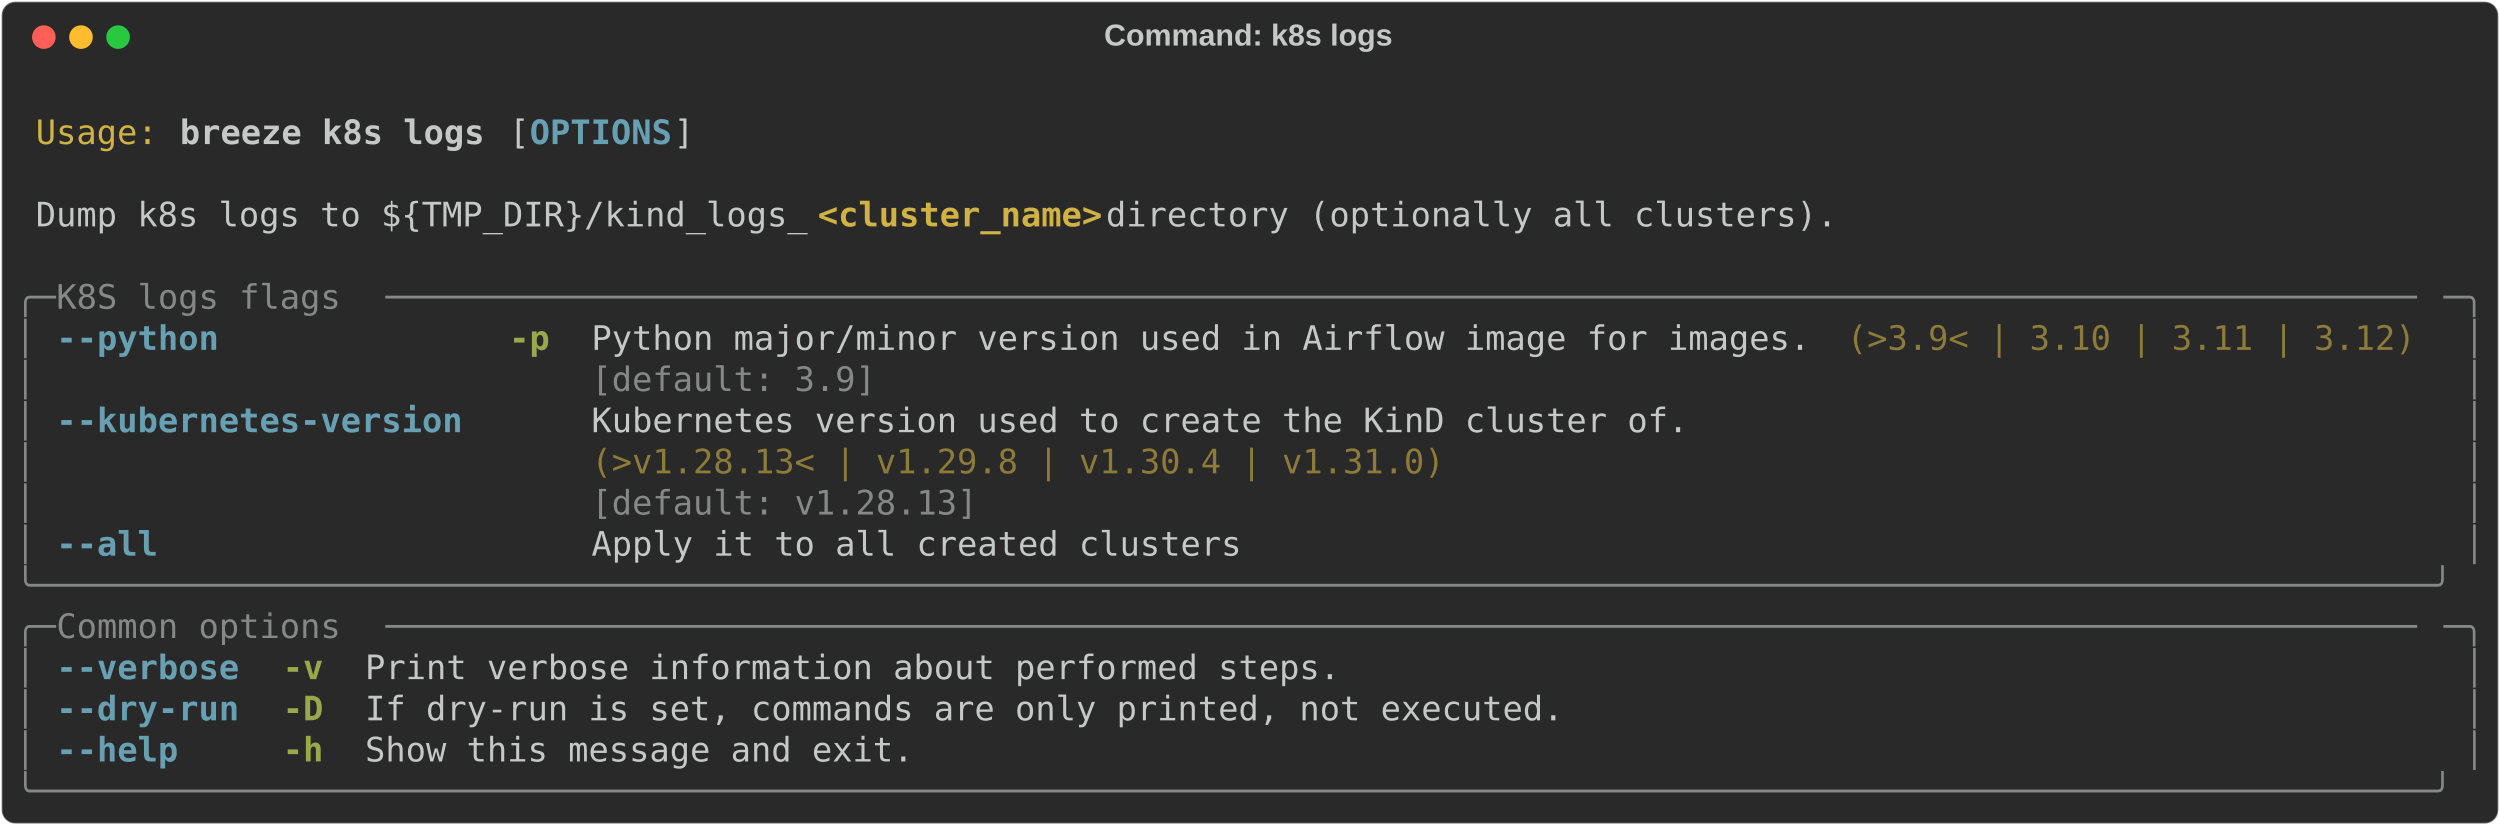
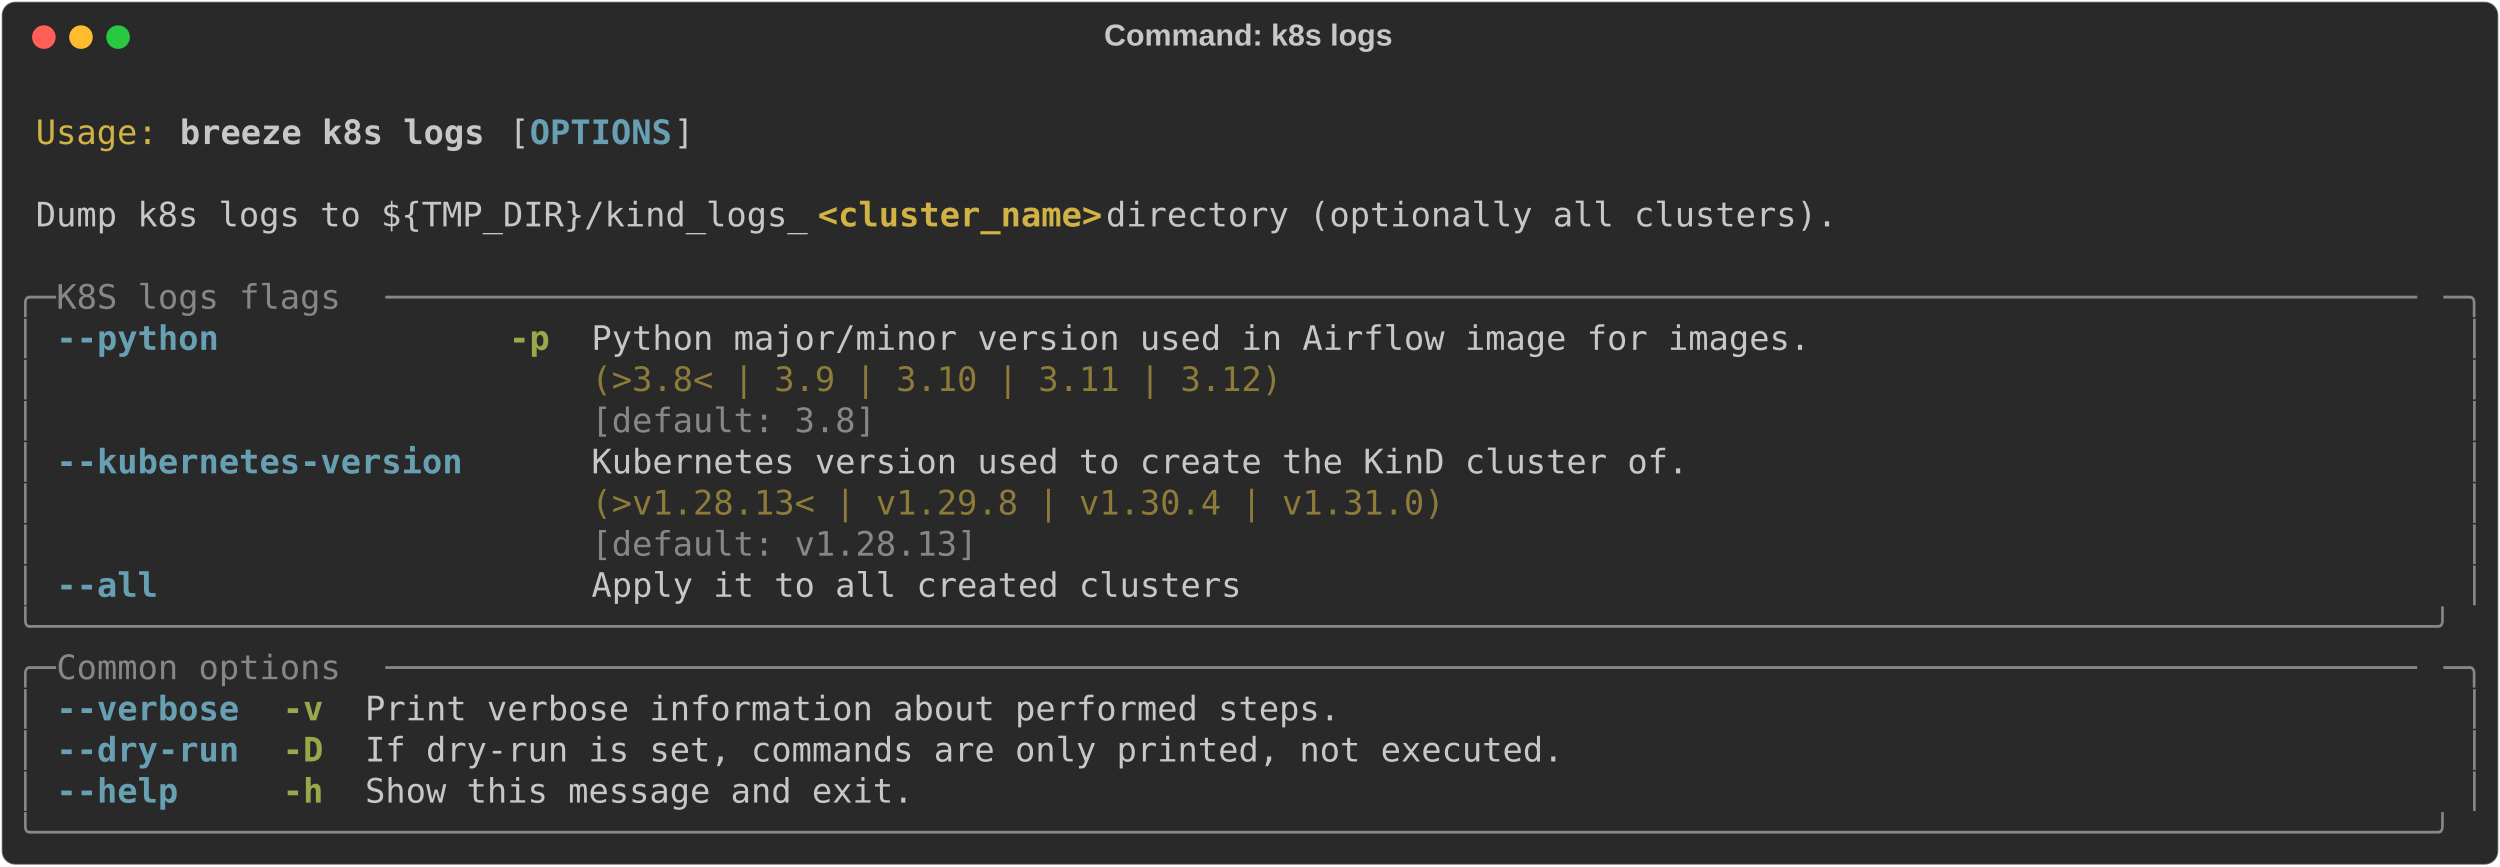
- <svg xmlns="http://www.w3.org/2000/svg" class="rich-terminal" viewBox="0 0 1482 489.2">
+ <svg xmlns="http://www.w3.org/2000/svg" class="rich-terminal" viewBox="0 0 1482 513.6">
  <style>

    @font-face {
        font-family: "Fira Code";
        src: local("FiraCode-Regular"),
                url("https://cdnjs.cloudflare.com/ajax/libs/firacode/6.2.0/woff2/FiraCode-Regular.woff2") format("woff2"),
                url("https://cdnjs.cloudflare.com/ajax/libs/firacode/6.2.0/woff/FiraCode-Regular.woff") format("woff");
        font-style: normal;
        font-weight: 400;
    }
    @font-face {
        font-family: "Fira Code";
        src: local("FiraCode-Bold"),
                url("https://cdnjs.cloudflare.com/ajax/libs/firacode/6.2.0/woff2/FiraCode-Bold.woff2") format("woff2"),
                url("https://cdnjs.cloudflare.com/ajax/libs/firacode/6.2.0/woff/FiraCode-Bold.woff") format("woff");
        font-style: bold;
        font-weight: 700;
    }

    .breeze-k8s-logs-matrix {
        font-family: Fira Code, monospace;
        font-size: 20px;
        line-height: 24.4px;
        font-variant-east-asian: full-width;
    }

    .breeze-k8s-logs-title {
        font-size: 18px;
        font-weight: bold;
        font-family: arial;
    }

    .breeze-k8s-logs-r1 { fill: #c5c8c6 }
.breeze-k8s-logs-r2 { fill: #d0b344 }
.breeze-k8s-logs-r3 { fill: #c5c8c6;font-weight: bold }
.breeze-k8s-logs-r4 { fill: #68a0b3;font-weight: bold }
.breeze-k8s-logs-r5 { fill: #d0b344;font-weight: bold }
.breeze-k8s-logs-r6 { fill: #868887 }
.breeze-k8s-logs-r7 { fill: #98a84b;font-weight: bold }
.breeze-k8s-logs-r8 { fill: #8d7b39 }
    </style>
  <defs>
    <clipPath id="breeze-k8s-logs-clip-terminal">
-       <rect x="0" y="0" width="1463.0" height="438.2" />
+       <rect x="0" y="0" width="1463.0" height="462.6" />
    </clipPath>
    <clipPath id="breeze-k8s-logs-line-0">
      <rect x="0" y="1.5" width="1464" height="24.65" />
    </clipPath>
    <clipPath id="breeze-k8s-logs-line-1">
      <rect x="0" y="25.9" width="1464" height="24.65" />
    </clipPath>
    <clipPath id="breeze-k8s-logs-line-2">
      <rect x="0" y="50.3" width="1464" height="24.65" />
    </clipPath>
    <clipPath id="breeze-k8s-logs-line-3">
      <rect x="0" y="74.7" width="1464" height="24.65" />
    </clipPath>
    <clipPath id="breeze-k8s-logs-line-4">
      <rect x="0" y="99.1" width="1464" height="24.65" />
    </clipPath>
    <clipPath id="breeze-k8s-logs-line-5">
      <rect x="0" y="123.5" width="1464" height="24.65" />
    </clipPath>
    <clipPath id="breeze-k8s-logs-line-6">
      <rect x="0" y="147.9" width="1464" height="24.65" />
    </clipPath>
    <clipPath id="breeze-k8s-logs-line-7">
      <rect x="0" y="172.3" width="1464" height="24.65" />
    </clipPath>
    <clipPath id="breeze-k8s-logs-line-8">
      <rect x="0" y="196.7" width="1464" height="24.65" />
    </clipPath>
    <clipPath id="breeze-k8s-logs-line-9">
      <rect x="0" y="221.1" width="1464" height="24.65" />
    </clipPath>
    <clipPath id="breeze-k8s-logs-line-10">
      <rect x="0" y="245.5" width="1464" height="24.65" />
    </clipPath>
    <clipPath id="breeze-k8s-logs-line-11">
      <rect x="0" y="269.9" width="1464" height="24.65" />
    </clipPath>
    <clipPath id="breeze-k8s-logs-line-12">
      <rect x="0" y="294.3" width="1464" height="24.65" />
    </clipPath>
    <clipPath id="breeze-k8s-logs-line-13">
      <rect x="0" y="318.7" width="1464" height="24.65" />
    </clipPath>
    <clipPath id="breeze-k8s-logs-line-14">
      <rect x="0" y="343.1" width="1464" height="24.65" />
    </clipPath>
    <clipPath id="breeze-k8s-logs-line-15">
      <rect x="0" y="367.5" width="1464" height="24.65" />
    </clipPath>
    <clipPath id="breeze-k8s-logs-line-16">
      <rect x="0" y="391.9" width="1464" height="24.65" />
    </clipPath>
+     <clipPath id="breeze-k8s-logs-line-17">
+       <rect x="0" y="416.3" width="1464" height="24.65" />
+     </clipPath>
  </defs>
-   <rect fill="#292929" stroke="rgba(255,255,255,0.35)" stroke-width="1" x="1" y="1" width="1480" height="487.2" rx="8" />
+   <rect fill="#292929" stroke="rgba(255,255,255,0.35)" stroke-width="1" x="1" y="1" width="1480" height="511.6" rx="8" />
  <text class="breeze-k8s-logs-title" fill="#c5c8c6" text-anchor="middle" x="740" y="27">Command: k8s logs</text>
  <g transform="translate(26,22)">
    <circle cx="0" cy="0" r="7" fill="#ff5f57" />
    <circle cx="22" cy="0" r="7" fill="#febc2e" />
    <circle cx="44" cy="0" r="7" fill="#28c840" />
  </g>
  <g transform="translate(9, 41)" clip-path="url(#breeze-k8s-logs-clip-terminal)">
    <g class="breeze-k8s-logs-matrix">
      <text class="breeze-k8s-logs-r1" x="1464" y="20" textLength="12.2" clip-path="url(#breeze-k8s-logs-line-0)">
</text>
      <text class="breeze-k8s-logs-r2" x="12.2" y="44.4" textLength="73.2" clip-path="url(#breeze-k8s-logs-line-1)">Usage:</text>
      <text class="breeze-k8s-logs-r3" x="97.6" y="44.4" textLength="183" clip-path="url(#breeze-k8s-logs-line-1)">breeze k8s logs</text>
      <text class="breeze-k8s-logs-r1" x="292.8" y="44.4" textLength="12.2" clip-path="url(#breeze-k8s-logs-line-1)">[</text>
      <text class="breeze-k8s-logs-r4" x="305" y="44.4" textLength="85.4" clip-path="url(#breeze-k8s-logs-line-1)">OPTIONS</text>
      <text class="breeze-k8s-logs-r1" x="390.4" y="44.4" textLength="12.2" clip-path="url(#breeze-k8s-logs-line-1)">]</text>
      <text class="breeze-k8s-logs-r1" x="1464" y="44.4" textLength="12.2" clip-path="url(#breeze-k8s-logs-line-1)">
</text>
      <text class="breeze-k8s-logs-r1" x="1464" y="68.8" textLength="12.2" clip-path="url(#breeze-k8s-logs-line-2)">
</text>
      <text class="breeze-k8s-logs-r1" x="12.2" y="93.2" textLength="463.6" clip-path="url(#breeze-k8s-logs-line-3)">Dump k8s logs to ${TMP_DIR}/kind_logs_</text>
      <text class="breeze-k8s-logs-r5" x="475.8" y="93.2" textLength="170.8" clip-path="url(#breeze-k8s-logs-line-3)">&lt;cluster_name&gt;</text>
      <text class="breeze-k8s-logs-r1" x="646.6" y="93.2" textLength="451.4" clip-path="url(#breeze-k8s-logs-line-3)"> directory (optionally all clusters).</text>
      <text class="breeze-k8s-logs-r1" x="1464" y="93.2" textLength="12.2" clip-path="url(#breeze-k8s-logs-line-3)">
</text>
      <text class="breeze-k8s-logs-r1" x="1464" y="117.6" textLength="12.2" clip-path="url(#breeze-k8s-logs-line-4)">
</text>
      <text class="breeze-k8s-logs-r6" x="0" y="142" textLength="24.4" clip-path="url(#breeze-k8s-logs-line-5)">╭─</text>
      <text class="breeze-k8s-logs-r6" x="24.4" y="142" textLength="195.2" clip-path="url(#breeze-k8s-logs-line-5)"> K8S logs flags </text>
      <text class="breeze-k8s-logs-r6" x="219.6" y="142" textLength="1220" clip-path="url(#breeze-k8s-logs-line-5)">────────────────────────────────────────────────────────────────────────────────────────────────────</text>
      <text class="breeze-k8s-logs-r6" x="1439.6" y="142" textLength="24.4" clip-path="url(#breeze-k8s-logs-line-5)">─╮</text>
      <text class="breeze-k8s-logs-r1" x="1464" y="142" textLength="12.2" clip-path="url(#breeze-k8s-logs-line-5)">
</text>
      <text class="breeze-k8s-logs-r6" x="0" y="166.4" textLength="12.2" clip-path="url(#breeze-k8s-logs-line-6)">│</text>
      <text class="breeze-k8s-logs-r4" x="24.4" y="166.4" textLength="97.6" clip-path="url(#breeze-k8s-logs-line-6)">--python</text>
      <text class="breeze-k8s-logs-r7" x="292.8" y="166.4" textLength="24.4" clip-path="url(#breeze-k8s-logs-line-6)">-p</text>
      <text class="breeze-k8s-logs-r1" x="341.6" y="166.4" textLength="732" clip-path="url(#breeze-k8s-logs-line-6)">Python major/minor version used in Airflow image for images.</text>
-       <text class="breeze-k8s-logs-r8" x="1085.8" y="166.4" textLength="341.6" clip-path="url(#breeze-k8s-logs-line-6)">(&gt;3.9&lt; | 3.10 | 3.11 | 3.12)</text>
      <text class="breeze-k8s-logs-r6" x="1451.8" y="166.4" textLength="12.2" clip-path="url(#breeze-k8s-logs-line-6)">│</text>
      <text class="breeze-k8s-logs-r1" x="1464" y="166.4" textLength="12.2" clip-path="url(#breeze-k8s-logs-line-6)">
</text>
      <text class="breeze-k8s-logs-r6" x="0" y="190.8" textLength="12.2" clip-path="url(#breeze-k8s-logs-line-7)">│</text>
-       <text class="breeze-k8s-logs-r6" x="341.6" y="190.8" textLength="732" clip-path="url(#breeze-k8s-logs-line-7)">[default: 3.9]                                              </text>
+       <text class="breeze-k8s-logs-r8" x="341.6" y="190.8" textLength="732" clip-path="url(#breeze-k8s-logs-line-7)">(&gt;3.8&lt; | 3.9 | 3.10 | 3.11 | 3.12)                          </text>
      <text class="breeze-k8s-logs-r6" x="1451.8" y="190.8" textLength="12.2" clip-path="url(#breeze-k8s-logs-line-7)">│</text>
      <text class="breeze-k8s-logs-r1" x="1464" y="190.8" textLength="12.2" clip-path="url(#breeze-k8s-logs-line-7)">
</text>
      <text class="breeze-k8s-logs-r6" x="0" y="215.2" textLength="12.2" clip-path="url(#breeze-k8s-logs-line-8)">│</text>
-       <text class="breeze-k8s-logs-r4" x="24.4" y="215.2" textLength="244" clip-path="url(#breeze-k8s-logs-line-8)">--kubernetes-version</text>
-       <text class="breeze-k8s-logs-r1" x="341.6" y="215.2" textLength="658.8" clip-path="url(#breeze-k8s-logs-line-8)">Kubernetes version used to create the KinD cluster of.</text>
+       <text class="breeze-k8s-logs-r6" x="341.6" y="215.2" textLength="732" clip-path="url(#breeze-k8s-logs-line-8)">[default: 3.8]                                              </text>
      <text class="breeze-k8s-logs-r6" x="1451.8" y="215.2" textLength="12.2" clip-path="url(#breeze-k8s-logs-line-8)">│</text>
      <text class="breeze-k8s-logs-r1" x="1464" y="215.2" textLength="12.2" clip-path="url(#breeze-k8s-logs-line-8)">
</text>
      <text class="breeze-k8s-logs-r6" x="0" y="239.6" textLength="12.2" clip-path="url(#breeze-k8s-logs-line-9)">│</text>
-       <text class="breeze-k8s-logs-r8" x="341.6" y="239.6" textLength="658.8" clip-path="url(#breeze-k8s-logs-line-9)">(&gt;v1.28.13&lt; | v1.29.8 | v1.30.4 | v1.31.0)            </text>
+       <text class="breeze-k8s-logs-r4" x="24.4" y="239.6" textLength="244" clip-path="url(#breeze-k8s-logs-line-9)">--kubernetes-version</text>
+       <text class="breeze-k8s-logs-r1" x="341.6" y="239.6" textLength="658.8" clip-path="url(#breeze-k8s-logs-line-9)">Kubernetes version used to create the KinD cluster of.</text>
      <text class="breeze-k8s-logs-r6" x="1451.8" y="239.6" textLength="12.2" clip-path="url(#breeze-k8s-logs-line-9)">│</text>
      <text class="breeze-k8s-logs-r1" x="1464" y="239.6" textLength="12.2" clip-path="url(#breeze-k8s-logs-line-9)">
</text>
      <text class="breeze-k8s-logs-r6" x="0" y="264" textLength="12.2" clip-path="url(#breeze-k8s-logs-line-10)">│</text>
-       <text class="breeze-k8s-logs-r6" x="341.6" y="264" textLength="658.8" clip-path="url(#breeze-k8s-logs-line-10)">[default: v1.28.13]                                   </text>
+       <text class="breeze-k8s-logs-r8" x="341.6" y="264" textLength="658.8" clip-path="url(#breeze-k8s-logs-line-10)">(&gt;v1.28.13&lt; | v1.29.8 | v1.30.4 | v1.31.0)            </text>
      <text class="breeze-k8s-logs-r6" x="1451.8" y="264" textLength="12.2" clip-path="url(#breeze-k8s-logs-line-10)">│</text>
      <text class="breeze-k8s-logs-r1" x="1464" y="264" textLength="12.2" clip-path="url(#breeze-k8s-logs-line-10)">
</text>
      <text class="breeze-k8s-logs-r6" x="0" y="288.4" textLength="12.2" clip-path="url(#breeze-k8s-logs-line-11)">│</text>
-       <text class="breeze-k8s-logs-r4" x="24.4" y="288.4" textLength="61" clip-path="url(#breeze-k8s-logs-line-11)">--all</text>
-       <text class="breeze-k8s-logs-r1" x="341.6" y="288.4" textLength="390.4" clip-path="url(#breeze-k8s-logs-line-11)">Apply it to all created clusters</text>
+       <text class="breeze-k8s-logs-r6" x="341.6" y="288.4" textLength="658.8" clip-path="url(#breeze-k8s-logs-line-11)">[default: v1.28.13]                                   </text>
      <text class="breeze-k8s-logs-r6" x="1451.8" y="288.4" textLength="12.2" clip-path="url(#breeze-k8s-logs-line-11)">│</text>
      <text class="breeze-k8s-logs-r1" x="1464" y="288.4" textLength="12.2" clip-path="url(#breeze-k8s-logs-line-11)">
</text>
-       <text class="breeze-k8s-logs-r6" x="0" y="312.8" textLength="1464" clip-path="url(#breeze-k8s-logs-line-12)">╰──────────────────────────────────────────────────────────────────────────────────────────────────────────────────────╯</text>
+       <text class="breeze-k8s-logs-r6" x="0" y="312.8" textLength="12.2" clip-path="url(#breeze-k8s-logs-line-12)">│</text>
+       <text class="breeze-k8s-logs-r4" x="24.4" y="312.8" textLength="61" clip-path="url(#breeze-k8s-logs-line-12)">--all</text>
+       <text class="breeze-k8s-logs-r1" x="341.6" y="312.8" textLength="390.4" clip-path="url(#breeze-k8s-logs-line-12)">Apply it to all created clusters</text>
+       <text class="breeze-k8s-logs-r6" x="1451.8" y="312.8" textLength="12.2" clip-path="url(#breeze-k8s-logs-line-12)">│</text>
      <text class="breeze-k8s-logs-r1" x="1464" y="312.8" textLength="12.2" clip-path="url(#breeze-k8s-logs-line-12)">
</text>
-       <text class="breeze-k8s-logs-r6" x="0" y="337.2" textLength="24.4" clip-path="url(#breeze-k8s-logs-line-13)">╭─</text>
-       <text class="breeze-k8s-logs-r6" x="24.4" y="337.2" textLength="195.2" clip-path="url(#breeze-k8s-logs-line-13)"> Common options </text>
-       <text class="breeze-k8s-logs-r6" x="219.6" y="337.2" textLength="1220" clip-path="url(#breeze-k8s-logs-line-13)">────────────────────────────────────────────────────────────────────────────────────────────────────</text>
-       <text class="breeze-k8s-logs-r6" x="1439.6" y="337.2" textLength="24.4" clip-path="url(#breeze-k8s-logs-line-13)">─╮</text>
+       <text class="breeze-k8s-logs-r6" x="0" y="337.2" textLength="1464" clip-path="url(#breeze-k8s-logs-line-13)">╰──────────────────────────────────────────────────────────────────────────────────────────────────────────────────────╯</text>
      <text class="breeze-k8s-logs-r1" x="1464" y="337.2" textLength="12.2" clip-path="url(#breeze-k8s-logs-line-13)">
</text>
-       <text class="breeze-k8s-logs-r6" x="0" y="361.6" textLength="12.2" clip-path="url(#breeze-k8s-logs-line-14)">│</text>
-       <text class="breeze-k8s-logs-r4" x="24.4" y="361.6" textLength="109.8" clip-path="url(#breeze-k8s-logs-line-14)">--verbose</text>
-       <text class="breeze-k8s-logs-r7" x="158.6" y="361.6" textLength="24.4" clip-path="url(#breeze-k8s-logs-line-14)">-v</text>
-       <text class="breeze-k8s-logs-r1" x="207.4" y="361.6" textLength="585.6" clip-path="url(#breeze-k8s-logs-line-14)">Print verbose information about performed steps.</text>
-       <text class="breeze-k8s-logs-r6" x="1451.8" y="361.6" textLength="12.2" clip-path="url(#breeze-k8s-logs-line-14)">│</text>
+       <text class="breeze-k8s-logs-r6" x="0" y="361.6" textLength="24.4" clip-path="url(#breeze-k8s-logs-line-14)">╭─</text>
+       <text class="breeze-k8s-logs-r6" x="24.4" y="361.6" textLength="195.2" clip-path="url(#breeze-k8s-logs-line-14)"> Common options </text>
+       <text class="breeze-k8s-logs-r6" x="219.6" y="361.6" textLength="1220" clip-path="url(#breeze-k8s-logs-line-14)">────────────────────────────────────────────────────────────────────────────────────────────────────</text>
+       <text class="breeze-k8s-logs-r6" x="1439.6" y="361.6" textLength="24.4" clip-path="url(#breeze-k8s-logs-line-14)">─╮</text>
      <text class="breeze-k8s-logs-r1" x="1464" y="361.6" textLength="12.2" clip-path="url(#breeze-k8s-logs-line-14)">
</text>
      <text class="breeze-k8s-logs-r6" x="0" y="386" textLength="12.2" clip-path="url(#breeze-k8s-logs-line-15)">│</text>
-       <text class="breeze-k8s-logs-r4" x="24.4" y="386" textLength="109.8" clip-path="url(#breeze-k8s-logs-line-15)">--dry-run</text>
-       <text class="breeze-k8s-logs-r7" x="158.6" y="386" textLength="24.4" clip-path="url(#breeze-k8s-logs-line-15)">-D</text>
-       <text class="breeze-k8s-logs-r1" x="207.4" y="386" textLength="719.8" clip-path="url(#breeze-k8s-logs-line-15)">If dry-run is set, commands are only printed, not executed.</text>
+       <text class="breeze-k8s-logs-r4" x="24.4" y="386" textLength="109.8" clip-path="url(#breeze-k8s-logs-line-15)">--verbose</text>
+       <text class="breeze-k8s-logs-r7" x="158.6" y="386" textLength="24.4" clip-path="url(#breeze-k8s-logs-line-15)">-v</text>
+       <text class="breeze-k8s-logs-r1" x="207.4" y="386" textLength="585.6" clip-path="url(#breeze-k8s-logs-line-15)">Print verbose information about performed steps.</text>
      <text class="breeze-k8s-logs-r6" x="1451.8" y="386" textLength="12.2" clip-path="url(#breeze-k8s-logs-line-15)">│</text>
      <text class="breeze-k8s-logs-r1" x="1464" y="386" textLength="12.2" clip-path="url(#breeze-k8s-logs-line-15)">
</text>
      <text class="breeze-k8s-logs-r6" x="0" y="410.4" textLength="12.2" clip-path="url(#breeze-k8s-logs-line-16)">│</text>
-       <text class="breeze-k8s-logs-r4" x="24.4" y="410.4" textLength="73.2" clip-path="url(#breeze-k8s-logs-line-16)">--help</text>
-       <text class="breeze-k8s-logs-r7" x="158.6" y="410.4" textLength="24.4" clip-path="url(#breeze-k8s-logs-line-16)">-h</text>
-       <text class="breeze-k8s-logs-r1" x="207.4" y="410.4" textLength="329.4" clip-path="url(#breeze-k8s-logs-line-16)">Show this message and exit.</text>
+       <text class="breeze-k8s-logs-r4" x="24.4" y="410.4" textLength="109.8" clip-path="url(#breeze-k8s-logs-line-16)">--dry-run</text>
+       <text class="breeze-k8s-logs-r7" x="158.6" y="410.4" textLength="24.4" clip-path="url(#breeze-k8s-logs-line-16)">-D</text>
+       <text class="breeze-k8s-logs-r1" x="207.4" y="410.4" textLength="719.8" clip-path="url(#breeze-k8s-logs-line-16)">If dry-run is set, commands are only printed, not executed.</text>
      <text class="breeze-k8s-logs-r6" x="1451.8" y="410.4" textLength="12.2" clip-path="url(#breeze-k8s-logs-line-16)">│</text>
      <text class="breeze-k8s-logs-r1" x="1464" y="410.4" textLength="12.2" clip-path="url(#breeze-k8s-logs-line-16)">
</text>
-       <text class="breeze-k8s-logs-r6" x="0" y="434.8" textLength="1464" clip-path="url(#breeze-k8s-logs-line-17)">╰──────────────────────────────────────────────────────────────────────────────────────────────────────────────────────╯</text>
+       <text class="breeze-k8s-logs-r6" x="0" y="434.8" textLength="12.2" clip-path="url(#breeze-k8s-logs-line-17)">│</text>
+       <text class="breeze-k8s-logs-r4" x="24.4" y="434.8" textLength="73.2" clip-path="url(#breeze-k8s-logs-line-17)">--help</text>
+       <text class="breeze-k8s-logs-r7" x="158.6" y="434.8" textLength="24.4" clip-path="url(#breeze-k8s-logs-line-17)">-h</text>
+       <text class="breeze-k8s-logs-r1" x="207.4" y="434.8" textLength="329.4" clip-path="url(#breeze-k8s-logs-line-17)">Show this message and exit.</text>
+       <text class="breeze-k8s-logs-r6" x="1451.8" y="434.8" textLength="12.2" clip-path="url(#breeze-k8s-logs-line-17)">│</text>
      <text class="breeze-k8s-logs-r1" x="1464" y="434.8" textLength="12.2" clip-path="url(#breeze-k8s-logs-line-17)">
+ </text>
+       <text class="breeze-k8s-logs-r6" x="0" y="459.2" textLength="1464" clip-path="url(#breeze-k8s-logs-line-18)">╰──────────────────────────────────────────────────────────────────────────────────────────────────────────────────────╯</text>
+       <text class="breeze-k8s-logs-r1" x="1464" y="459.2" textLength="12.2" clip-path="url(#breeze-k8s-logs-line-18)">
</text>
    </g>
  </g>
</svg>
